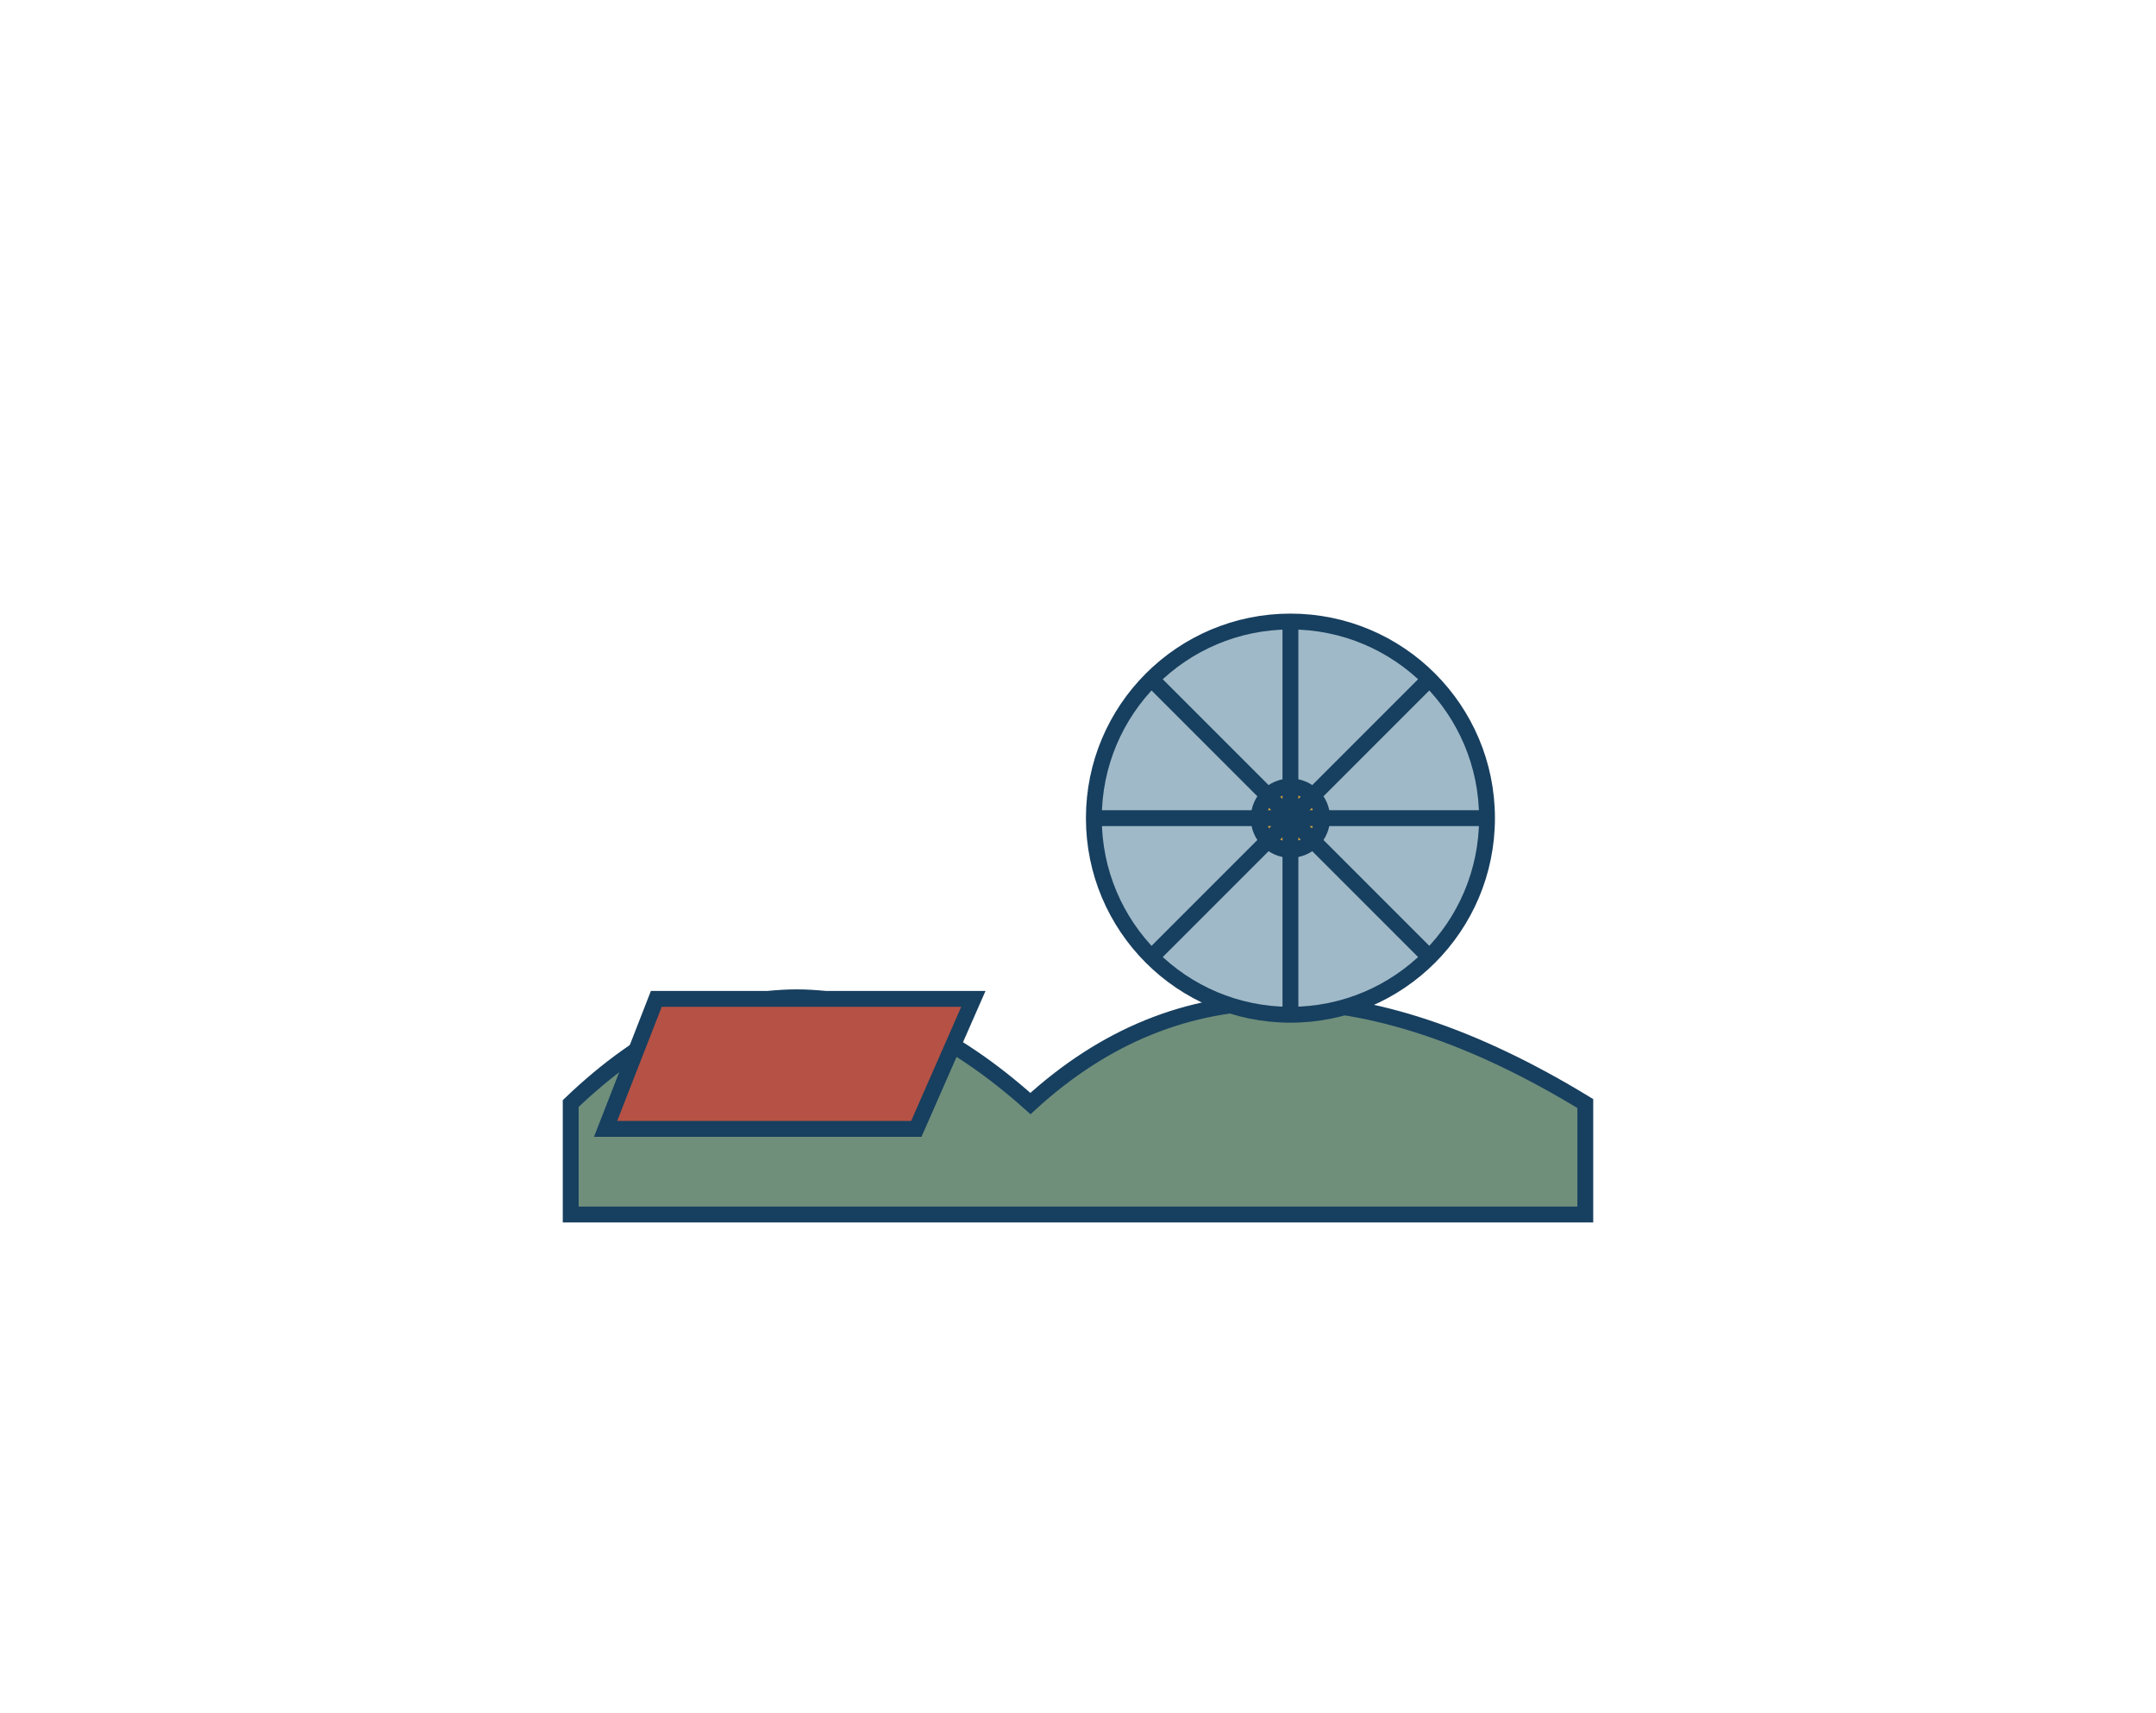
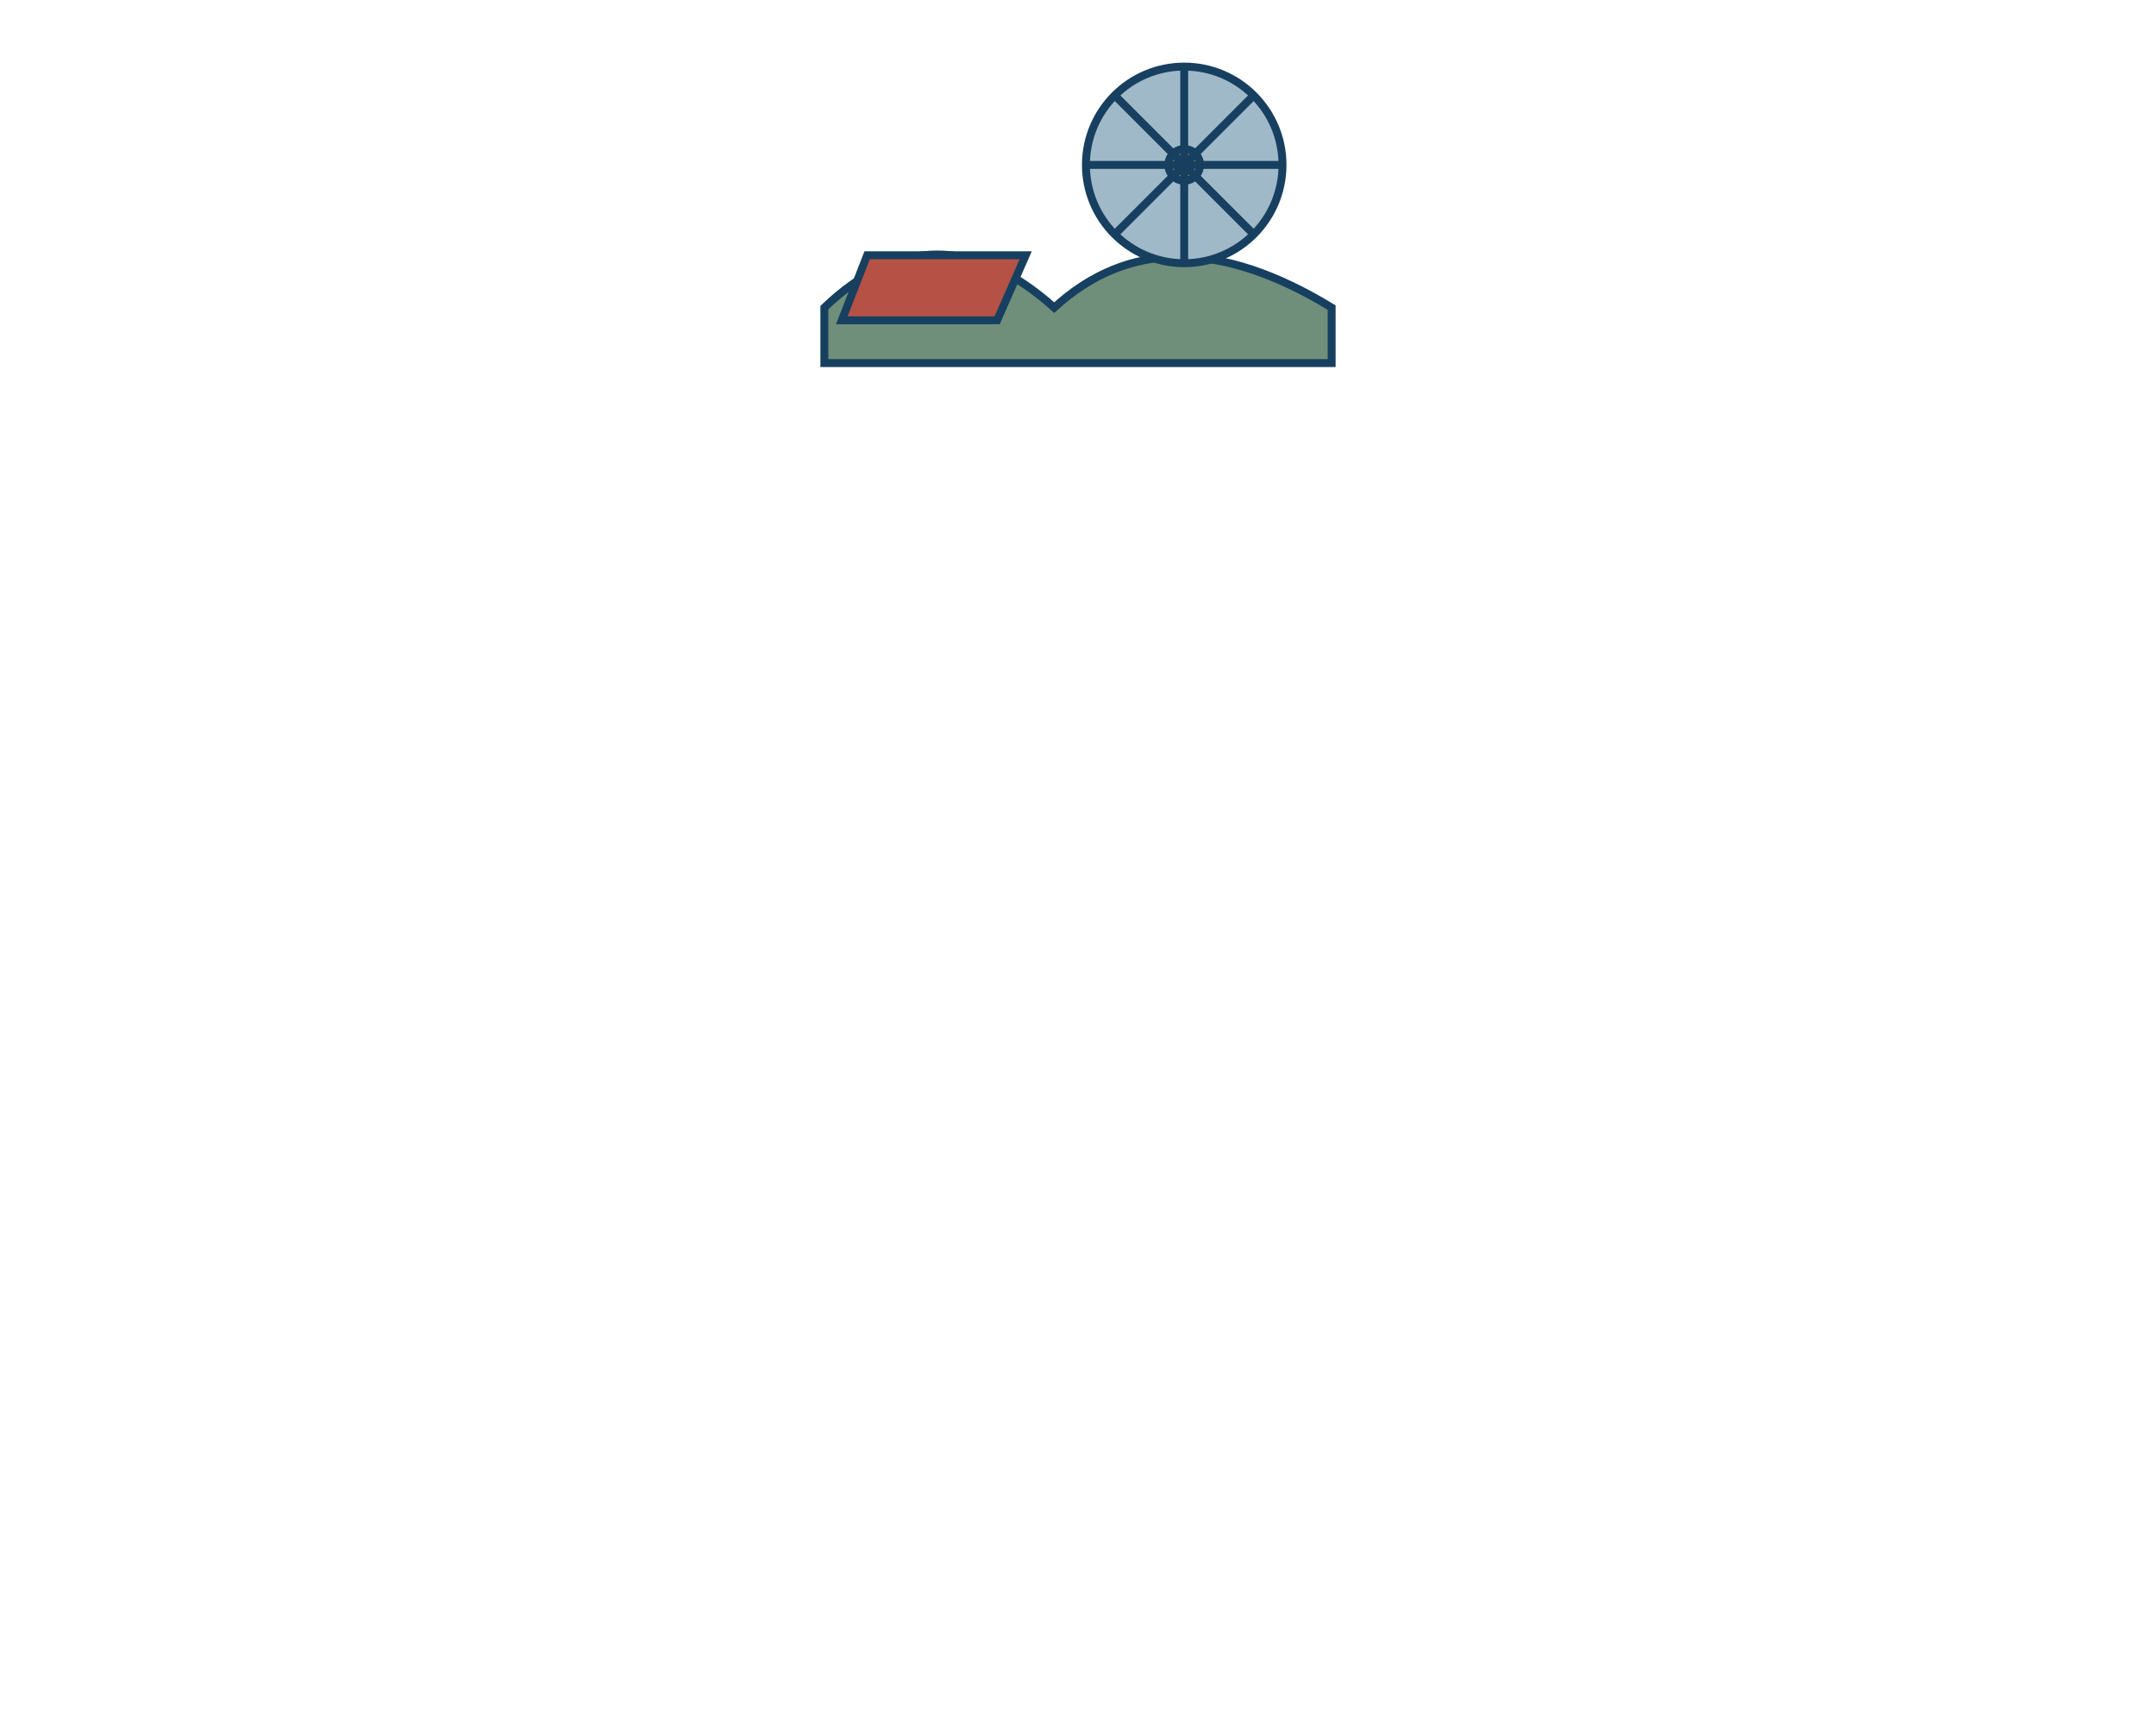
<svg xmlns="http://www.w3.org/2000/svg" viewBox="-160 -130 680 540">
-   <g stroke="#173f5f" stroke-width="5">
+   <g transform="translate(90 -142) scale(0.5)" stroke="#173f5f" stroke-width="5">
    <path fill="#6f8f7b" d="M20 218q70-67 145 0 70-64 175 0v35H20z" />
    <circle cx="247" cy="128" r="62" fill="#9fb9c8" />
    <circle cx="247" cy="128" r="10" fill="#d5a33f" />
    <path d="M247 66v124M185 128h124M203 84l88 88M291 84l-88 88" fill="none" />
    <path fill="#b55245" d="M47 185h100l-18 41H31z" />
  </g>
</svg>
